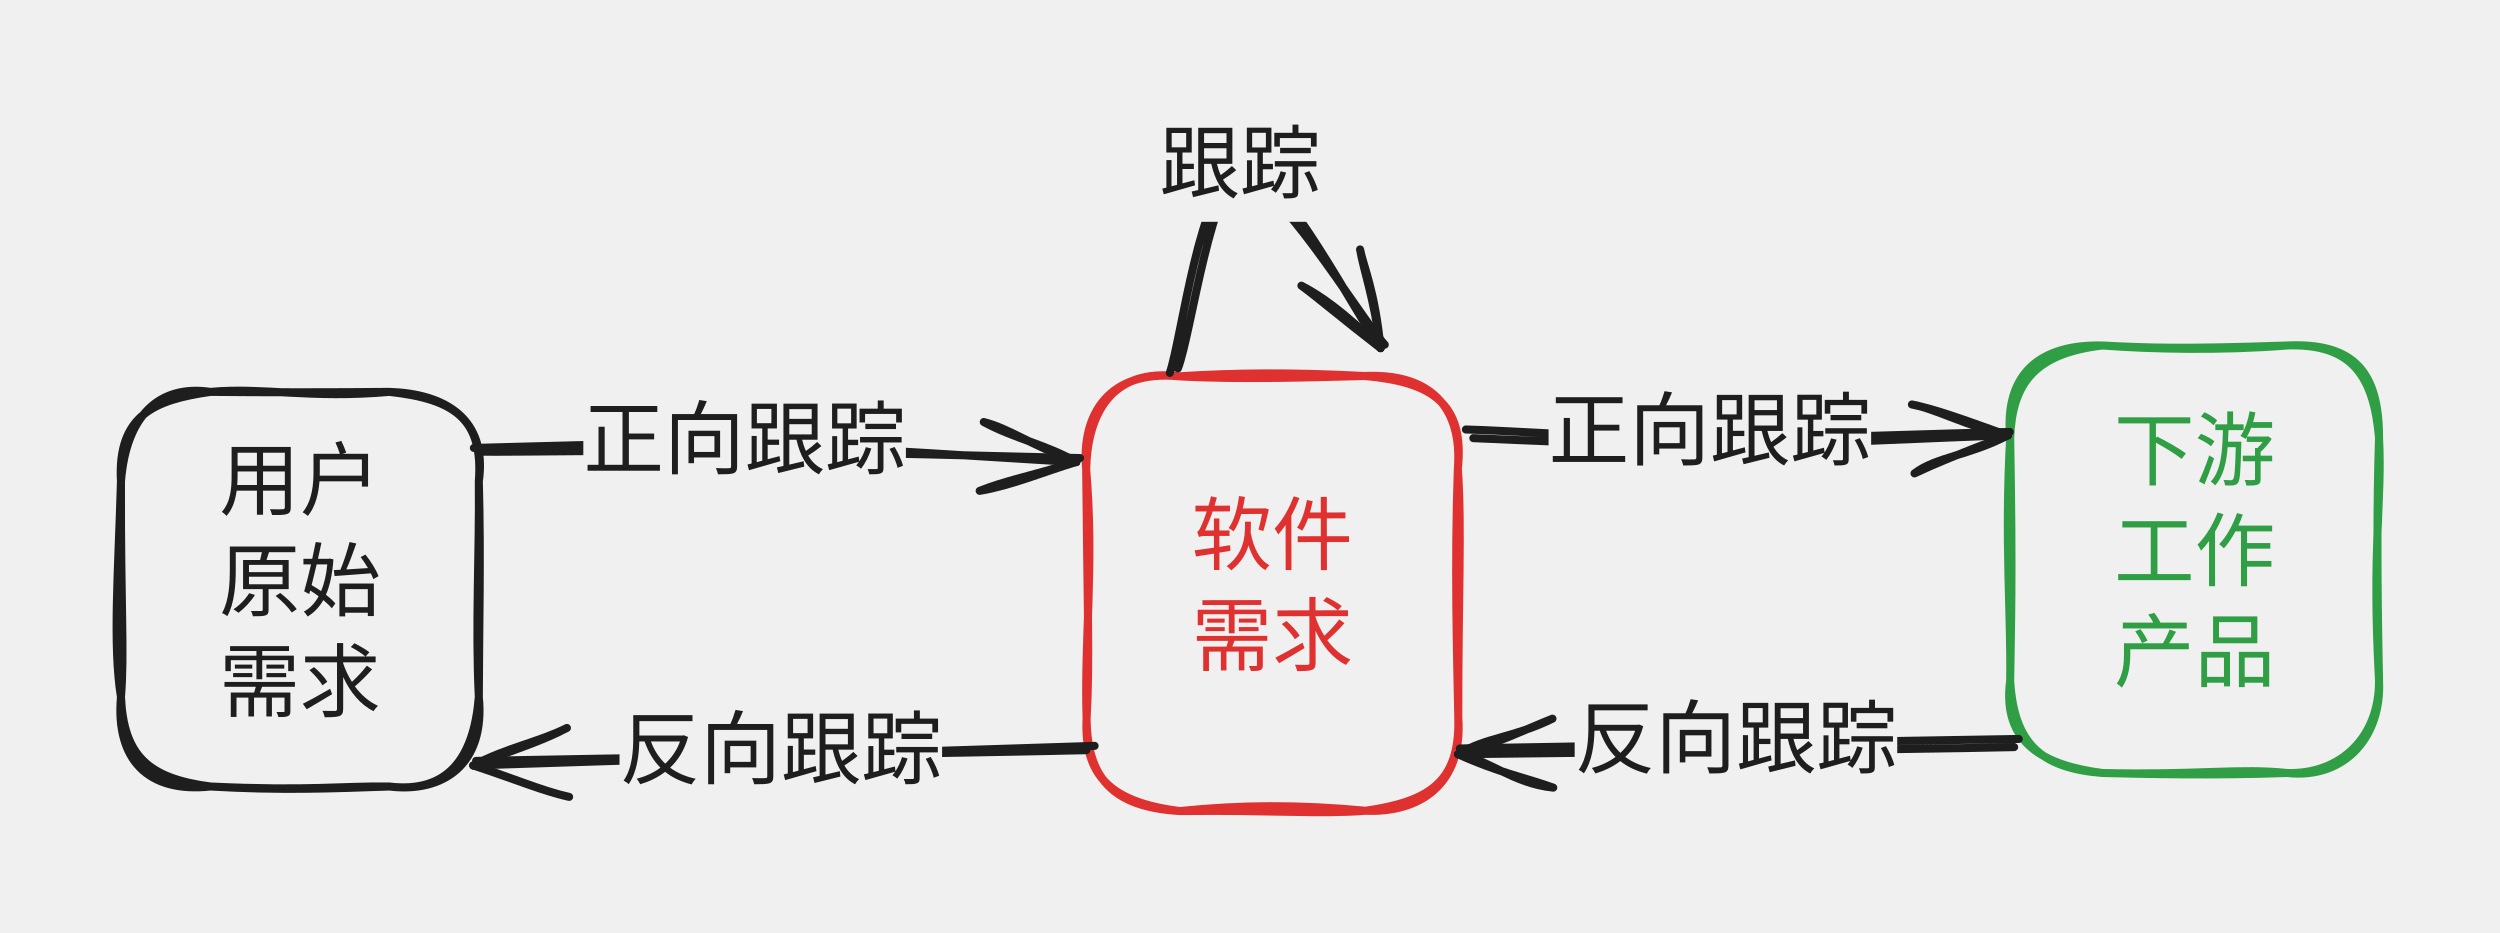
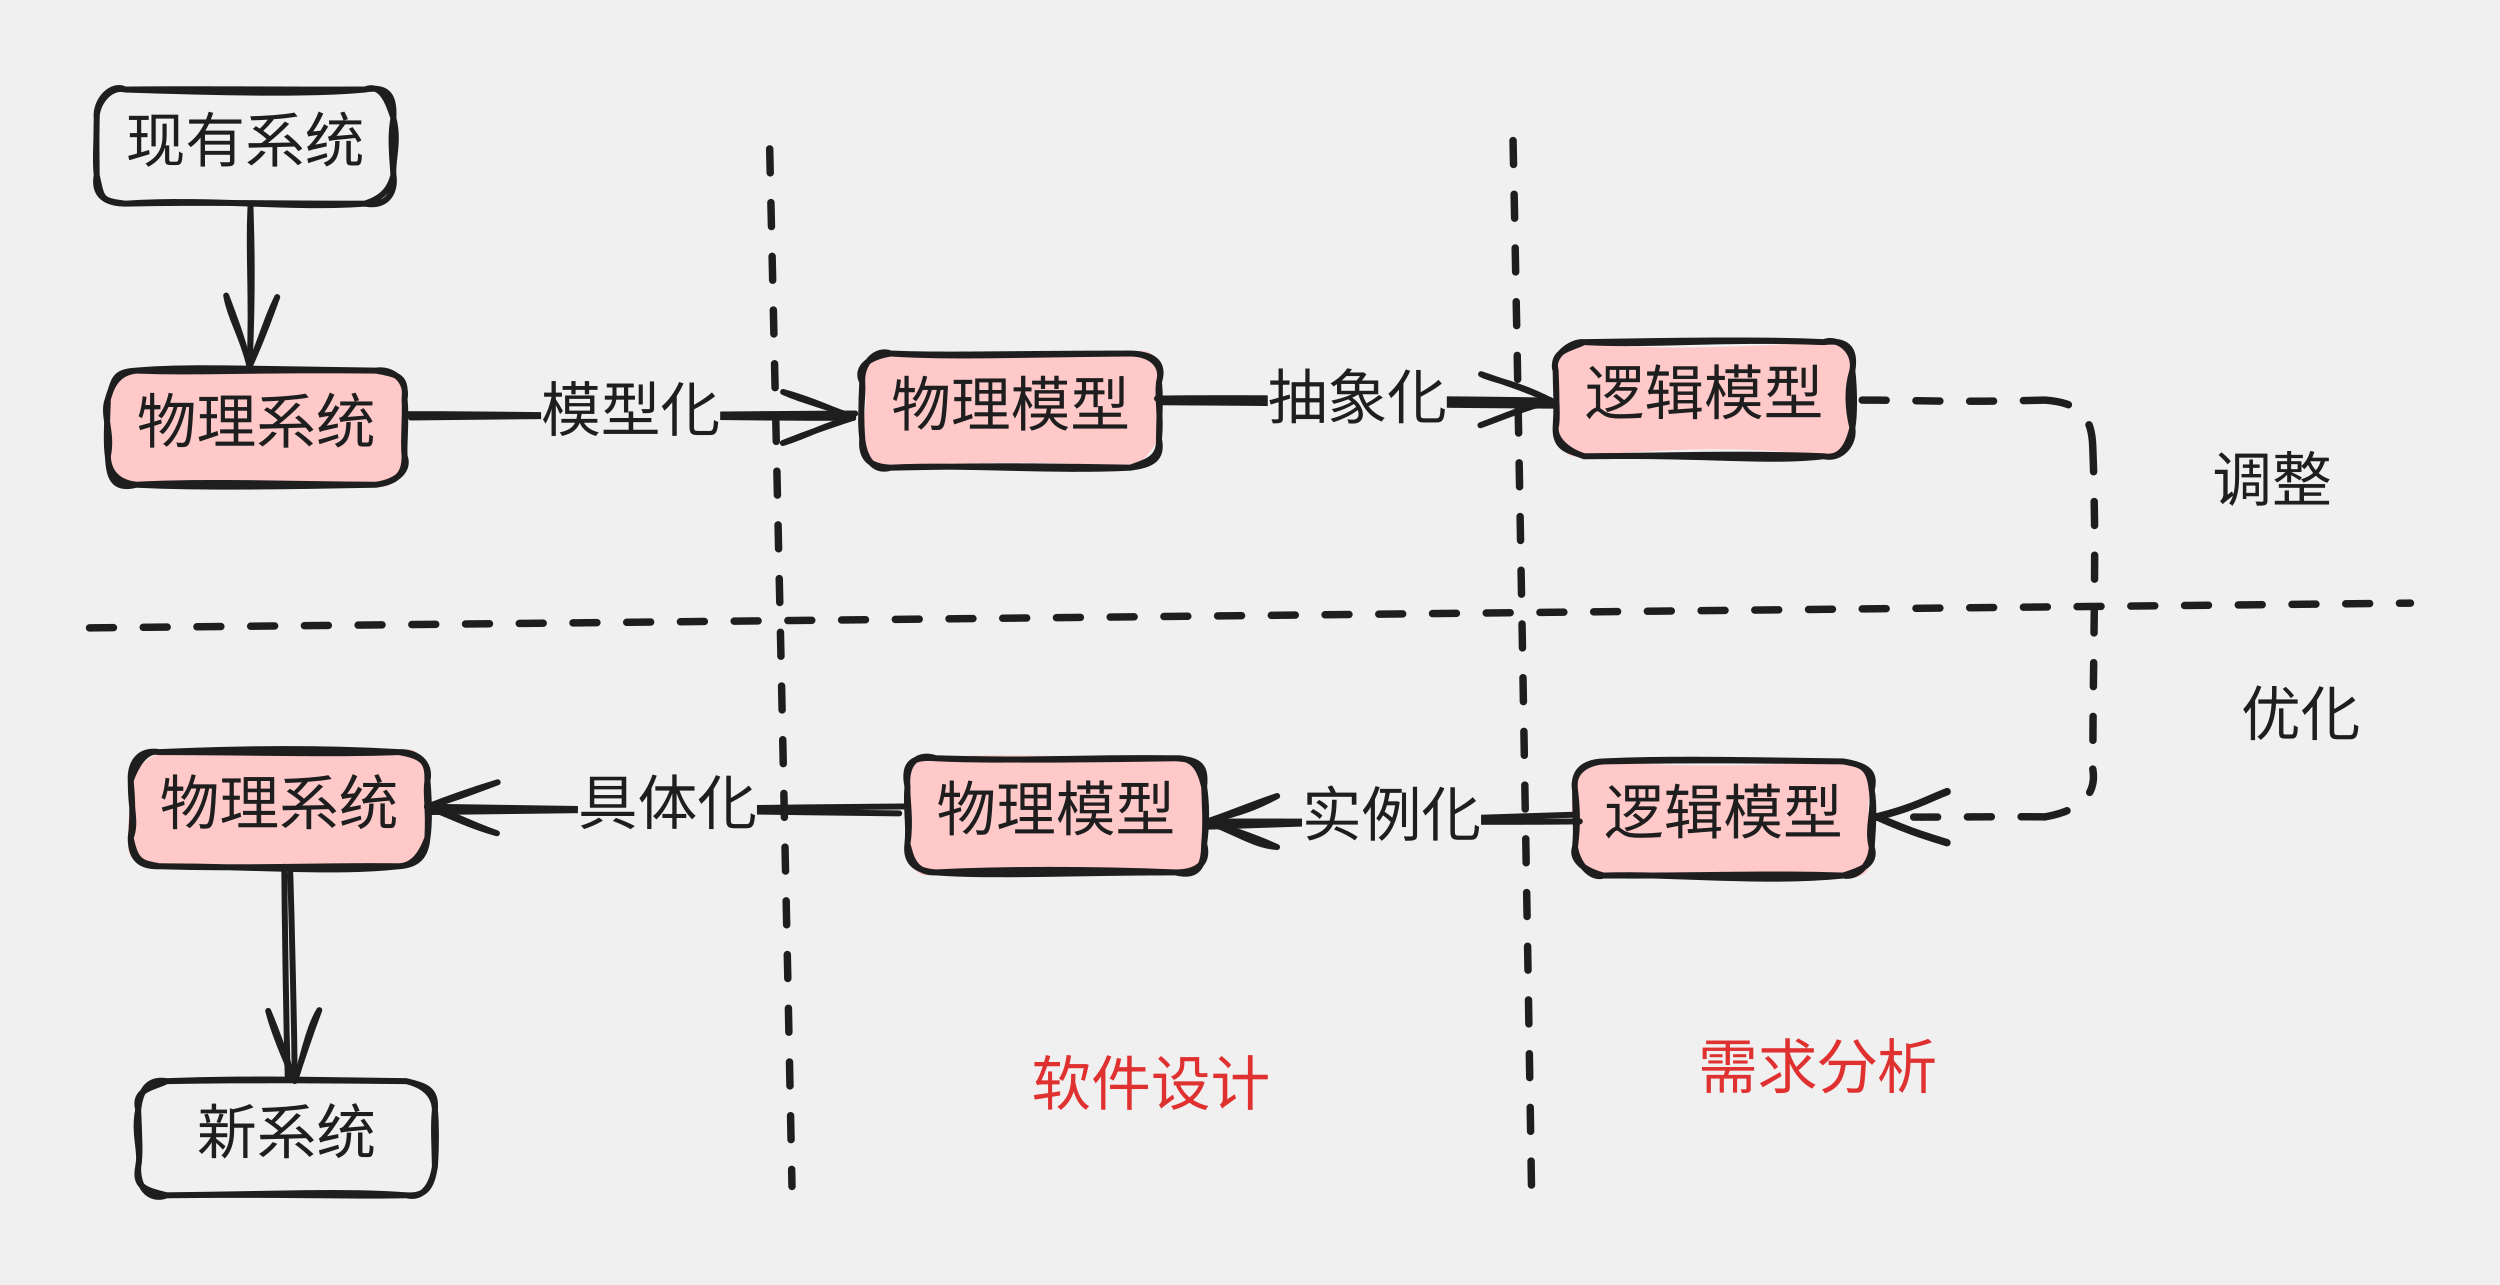
- <svg xmlns="http://www.w3.org/2000/svg" version="1.1" viewBox="0 0 620.01 231.189" width="1240.02" height="462.378">
+ <svg xmlns="http://www.w3.org/2000/svg" version="1.1" viewBox="0 0 837.645 430.49" width="1675.29" height="860.98">
  <defs>
    <style class="style-fonts">
-       @font-face { font-family: Xiaolai; src: url(https://esm.sh/@excalidraw/excalidraw@0.18.0/dist/prod/fonts/Xiaolai/Xiaolai-Regular-87599f94b6cc129d505b375798d0d751.woff2); }
+       @font-face { font-family: Xiaolai; src: url(https://esm.sh/@excalidraw/excalidraw@0.18.0/dist/prod/fonts/Xiaolai/Xiaolai-Regular-1e6fd68f1f3902ce48ce8c69df385622.woff2); }
      @font-face { font-family: Xiaolai; src: url(https://esm.sh/@excalidraw/excalidraw@0.18.0/dist/prod/fonts/Xiaolai/Xiaolai-Regular-353f33792a8f60dc69323ddf635a269e.woff2); }
+       @font-face { font-family: Xiaolai; src: url(https://esm.sh/@excalidraw/excalidraw@0.18.0/dist/prod/fonts/Xiaolai/Xiaolai-Regular-0facdf1ea213ba40261022f5d5ed4493.woff2); }
      @font-face { font-family: Xiaolai; src: url(https://esm.sh/@excalidraw/excalidraw@0.18.0/dist/prod/fonts/Xiaolai/Xiaolai-Regular-f8ee5d36068a42b51d0e4a1116cfcec1.woff2); }
      @font-face { font-family: Xiaolai; src: url(https://esm.sh/@excalidraw/excalidraw@0.18.0/dist/prod/fonts/Xiaolai/Xiaolai-Regular-74e2263a91439c25b91d5132ce9f4d62.woff2); }
      @font-face { font-family: Xiaolai; src: url(https://esm.sh/@excalidraw/excalidraw@0.18.0/dist/prod/fonts/Xiaolai/Xiaolai-Regular-145aa02cdd91946e67dc934e1acffe75.woff2); }</style>
  </defs>
-   <rect x="0" y="0" width="620.01" height="231.189" fill="transparent" />
-   <g stroke-linecap="round" transform="translate(30 97.1881) rotate(0 44.375 48.93555)">
-     <path d="M22.19 0 C35.47 -1.2, 46.75 1.74, 66.56 0 M22.19 0 C36.36 0.14, 53.06 0.13, 66.56 0 M66.56 0 C83.04 1.79, 89.89 6.93, 88.75 22.19 M66.56 0 C80.38 0.43, 90.94 6.67, 88.75 22.19 M88.75 22.19 C89.27 41.02, 88.79 58.69, 88.75 75.68 M88.75 22.19 C88.94 39.52, 87.88 57.9, 88.75 75.68 M88.75 75.68 C87.5 90.97, 80.96 99.58, 66.56 97.87 M88.75 75.68 C90.39 92.47, 79.87 99.49, 66.56 97.87 M66.56 97.87 C51.81 98.38, 39.46 98.87, 22.19 97.87 M66.56 97.87 C55.34 97.68, 46.47 99.01, 22.19 97.87 M22.19 97.87 C6.53 99.54, -1.35 91.07, 0 75.68 M22.19 97.87 C6.68 95.84, 0.68 90.19, 0 75.68 M0 75.68 C-2.07 62.78, -0.65 44.72, 0 22.19 M0 75.68 C0.89 64.5, -0.09 53.86, 0 22.19 M0 22.19 C-0.92 5.67, 8.43 1.98, 22.19 0 M0 22.19 C1.29 5.86, 9.5 -1.88, 22.19 0" stroke="#1e1e1e" stroke-width="2" fill="none" />
-   </g>
-   <g transform="translate(54.375 108.6236) rotate(0 20 37.5)">
-     <text x="20" y="17.62" font-family="Excalifont, Xiaolai, Segoe UI Emoji" font-size="20px" fill="#1e1e1e" text-anchor="middle" style="white-space: pre;" direction="ltr" dominant-baseline="alphabetic">用户</text>
-     <text x="20" y="42.62" font-family="Excalifont, Xiaolai, Segoe UI Emoji" font-size="20px" fill="#1e1e1e" text-anchor="middle" style="white-space: pre;" direction="ltr" dominant-baseline="alphabetic">原始</text>
-     <text x="20" y="67.62" font-family="Excalifont, Xiaolai, Segoe UI Emoji" font-size="20px" fill="#1e1e1e" text-anchor="middle" style="white-space: pre;" direction="ltr" dominant-baseline="alphabetic">需求</text>
-   </g>
-   <g stroke-linecap="round" transform="translate(269.4277 93.28966) rotate(359.9014 46.08789 53.91016)">
-     <path d="M23.04 0 C38.09 0.9, 57.28 0.26, 69.13 0 M23.04 0 C37.24 -0.86, 50.76 -0.98, 69.13 0 M69.13 0 C85.83 1.5, 93.92 6.82, 92.18 23.04 M69.13 0 C85.43 -0.74, 93.38 7.8, 92.18 23.04 M92.18 23.04 C93.17 37.59, 92.19 55.28, 92.18 84.78 M92.18 23.04 C91.29 46.74, 91.91 69.18, 92.18 84.78 M92.18 84.78 C93.35 101.3, 82.64 108.41, 69.13 107.82 M92.18 84.78 C92.61 100.77, 84.93 105.57, 69.13 107.82 M69.13 107.82 C52.64 106.23, 38.17 106.28, 23.04 107.82 M69.13 107.82 C57.72 108.7, 46.03 107.58, 23.04 107.82 M23.04 107.82 C8.01 106.83, 0.09 101.12, 0 84.78 M23.04 107.82 C5.52 105.54, -0.69 98.73, 0 84.78 M0 84.78 C-0.6 65.06, 2 47, 0 23.04 M0 84.78 C0.83 70.63, 0.24 56.76, 0 23.04 M0 23.04 C-1.25 9.11, 5.94 -1.7, 23.04 0 M0 23.04 C0.32 9.49, 6.19 -2.17, 23.04 0" stroke="#e03131" stroke-width="2" fill="none" />
-   </g>
-   <g transform="translate(295.5156 122.1998) rotate(359.9014 20 25)">
-     <text x="20" y="17.62" font-family="Excalifont, Xiaolai, Segoe UI Emoji" font-size="20px" fill="#e03131" text-anchor="middle" style="white-space: pre;" direction="ltr" dominant-baseline="alphabetic">软件</text>
-     <text x="20" y="42.62" font-family="Excalifont, Xiaolai, Segoe UI Emoji" font-size="20px" fill="#e03131" text-anchor="middle" style="white-space: pre;" direction="ltr" dominant-baseline="alphabetic">需求</text>
-   </g>
-   <g stroke-linecap="round" transform="translate(498.5293 85.68419) rotate(0 45.74023 53.00977)">
-     <path d="M22.87 0 C34.83 0.91, 52.42 1.3, 68.61 0 M22.87 0 C33.82 0.57, 42.69 0.9, 68.61 0 M68.61 0 C85.3 -0.79, 91.5 6.57, 91.48 22.87 M68.61 0 C84.87 -0.59, 90.13 7.66, 91.48 22.87 M91.48 22.87 C92.3 38.76, 89.65 49.49, 91.48 83.15 M91.48 22.87 C90.96 39.11, 90.95 57.13, 91.48 83.15 M91.48 83.15 C92.17 96.75, 83.28 107.64, 68.61 106.02 M91.48 83.15 C91.56 97.27, 81.78 106.47, 68.61 106.02 M68.61 106.02 C56.92 104.77, 46.42 106.58, 22.87 106.02 M68.61 106.02 C50.3 106.68, 33.5 106.27, 22.87 106.02 M22.87 106.02 C7.46 104.78, 0.94 98.6, 0 83.15 M22.87 106.02 C8.52 104.17, -2.06 98.69, 0 83.15 M0 83.15 C0.27 66.8, -1.43 48.75, 0 22.87 M0 83.15 C0.17 70.07, 0.64 58.35, 0 22.87 M0 22.87 C-1.48 6.68, 7.66 -0.34, 22.87 0 M0 22.87 C0.5 9.61, 5.89 1.99, 22.87 0" stroke="#2f9e44" stroke-width="2" fill="none" />
-   </g>
-   <g transform="translate(524.2695 101.194) rotate(0 20 37.5)">
-     <text x="20" y="17.62" font-family="Excalifont, Xiaolai, Segoe UI Emoji" font-size="20px" fill="#2f9e44" text-anchor="middle" style="white-space: pre;" direction="ltr" dominant-baseline="alphabetic">下游</text>
-     <text x="20" y="42.62" font-family="Excalifont, Xiaolai, Segoe UI Emoji" font-size="20px" fill="#2f9e44" text-anchor="middle" style="white-space: pre;" direction="ltr" dominant-baseline="alphabetic">工作</text>
-     <text x="20" y="67.62" font-family="Excalifont, Xiaolai, Segoe UI Emoji" font-size="20px" fill="#2f9e44" text-anchor="middle" style="white-space: pre;" direction="ltr" dominant-baseline="alphabetic">产品</text>
-   </g>
-   <g mask="url(#mask-UqiOanEDKL4ymzCvjmnei)" stroke-linecap="round">
-     <g transform="translate(118.8031 111.8408) rotate(0 74.66895 0.7349729)">
-       <path d="M0.12 0.19 C11.16 0.27, 41.64 -0.27, 66.47 -0.01 C91.29 0.25, 135.05 1.48, 149.04 1.76 M-1.28 -0.75 C9.65 -0.95, 40.93 -2.24, 65.83 -1.65 C90.73 -1.07, 134.49 2.08, 148.12 2.75" stroke="#1e1e1e" stroke-width="2" fill="none" />
-     </g>
-     <g transform="translate(118.8031 111.8408) rotate(0 74.66895 0.7349729)">
-       <path d="M124.16 9.89 C132.04 8.62, 140.77 4.88, 148.12 2.75 M124.16 9.89 C130.65 7.33, 135.16 6.64, 148.12 2.75" stroke="#1e1e1e" stroke-width="2" fill="none" />
-     </g>
-     <g transform="translate(118.8031 111.8408) rotate(0 74.66895 0.7349729)">
-       <path d="M125.17 -7.18 C132.67 -3.08, 141.08 -1.46, 148.12 2.75 M125.17 -7.18 C131.57 -5.52, 135.83 -1.99, 148.12 2.75" stroke="#1e1e1e" stroke-width="2" fill="none" />
-     </g>
-   </g>
-   <mask id="mask-UqiOanEDKL4ymzCvjmnei">
-     <rect x="0" y="0" fill="#fff" width="368.141" height="215.147" />
-     <rect x="144.668" y="98.422" fill="#000" width="80" height="25" opacity="1" />
-   </mask>
-   <g transform="translate(144.668 98.42248) rotate(0 48.01343 13.88964)">
-     <text x="40" y="17.62" font-family="Excalifont, Xiaolai, Segoe UI Emoji" font-size="20px" fill="#1e1e1e" text-anchor="middle" style="white-space: pre;" direction="ltr" dominant-baseline="alphabetic">正向跟踪</text>
-   </g>
-   <g mask="url(#mask-orivWwCzbYTWPKCdP49qq)" stroke-linecap="round">
-     <g transform="translate(290.4618 92.59142) rotate(0 26.74745 -25.04571)">
-       <path d="M-0.35 -0.11 C2.5 -8.17, 7.32 -47.99, 16.21 -49.16 C25.1 -50.33, 46.57 -14.18, 52.96 -7.11 M1.66 -1.22 C4.97 -9.53, 10.09 -49.95, 18.47 -50.79 C26.84 -51.63, 46.38 -13.74, 51.92 -6.25" stroke="#1e1e1e" stroke-width="2" fill="none" />
-     </g>
-     <g transform="translate(290.4618 92.59142) rotate(0 26.74745 -25.04571)">
-       <path d="M32.29 -21.74 C36.43 -19.62, 42.6 -15.57, 51.92 -6.25 M32.29 -21.74 C36.32 -18.81, 42.31 -13.65, 51.92 -6.25" stroke="#1e1e1e" stroke-width="2" fill="none" />
-     </g>
-     <g transform="translate(290.4618 92.59142) rotate(0 26.74745 -25.04571)">
-       <path d="M46.84 -30.73 C47.63 -26.63, 50.52 -20.55, 51.92 -6.25 M46.84 -30.73 C47.64 -25.82, 50.32 -18.61, 51.92 -6.25" stroke="#1e1e1e" stroke-width="2" fill="none" />
-     </g>
-   </g>
-   <mask id="mask-orivWwCzbYTWPKCdP49qq">
-     <rect x="0" y="0" fill="#fff" width="443.957" height="242.683" />
-     <rect x="287.537" y="30" fill="#000" width="40" height="25" opacity="1" />
-   </mask>
-   <g transform="translate(287.5369 30) rotate(0 29.23001 37.13144)">
-     <text x="20" y="17.62" font-family="Excalifont, Xiaolai, Segoe UI Emoji" font-size="20px" fill="#1e1e1e" text-anchor="middle" style="white-space: pre;" direction="ltr" dominant-baseline="alphabetic">跟踪</text>
-   </g>
-   <g mask="url(#mask-wfYemS9Tpalj0JjcIwhua)" stroke-linecap="round">
-     <g transform="translate(364.2245 107.3953) rotate(0 66.82519 0.6698286)">
-       <path d="M-0.68 -0.88 C9.17 -0.67, 36.47 1.32, 58.95 1.42 C81.44 1.52, 121.76 -0.08, 134.21 -0.27 M1.17 1.27 C11.4 1.68, 39.11 3.12, 61.21 3 C83.3 2.88, 121.62 0.88, 133.73 0.58" stroke="#1e1e1e" stroke-width="2" fill="none" />
-     </g>
-     <g transform="translate(364.2245 107.3953) rotate(0 66.82519 0.6698286)">
-       <path d="M110.58 10.01 C115.8 5.96, 124.1 5.61, 133.73 0.58 M110.58 10.01 C116.2 7.37, 121.17 5.34, 133.73 0.58" stroke="#1e1e1e" stroke-width="2" fill="none" />
-     </g>
-     <g transform="translate(364.2245 107.3953) rotate(0 66.82519 0.6698286)">
-       <path d="M109.94 -7.08 C115.36 -6.19, 123.85 -1.59, 133.73 0.58 M109.94 -7.08 C115.71 -5.87, 120.81 -4.05, 133.73 0.58" stroke="#1e1e1e" stroke-width="2" fill="none" />
-     </g>
-   </g>
-   <mask id="mask-wfYemS9Tpalj0JjcIwhua">
-     <rect x="0" y="0" fill="#fff" width="597.875" height="208.735" />
-     <rect x="384.051" y="96.235" fill="#000" width="80" height="25" opacity="1" />
-   </mask>
-   <g transform="translate(384.0508 96.23498) rotate(0 46.93807 12.22465)">
-     <text x="40" y="17.62" font-family="Excalifont, Xiaolai, Segoe UI Emoji" font-size="20px" fill="#1e1e1e" text-anchor="middle" style="white-space: pre;" direction="ltr" dominant-baseline="alphabetic">正向跟踪</text>
-   </g>
-   <g mask="url(#mask-zLb7WjAEg5C8ekZWreqmH)" stroke-linecap="round">
-     <g transform="translate(500.0547 184.3951) rotate(0 -69.53125 0.7226562)">
-       <path d="M0.6 -1.13 C-22.48 -0.79, -114.59 0.81, -138.03 1.23 M-0.54 0.89 C-23.73 1.48, -115.58 2.35, -138.43 2.66" stroke="#1e1e1e" stroke-width="2" fill="none" />
-     </g>
-     <g transform="translate(500.0547 184.3951) rotate(0 -69.53125 0.7226562)">
-       <path d="M-115.04 -6.16 C-124.95 -1.31, -131.38 -1.64, -138.43 2.66 M-115.04 -6.16 C-121.75 -3.51, -129 0.13, -138.43 2.66" stroke="#1e1e1e" stroke-width="2" fill="none" />
-     </g>
-     <g transform="translate(500.0547 184.3951) rotate(0 -69.53125 0.7226562)">
-       <path d="M-114.84 10.94 C-124.71 9.97, -131.21 3.81, -138.43 2.66 M-114.84 10.94 C-121.57 8.51, -128.88 7.07, -138.43 2.66" stroke="#1e1e1e" stroke-width="2" fill="none" />
-     </g>
-   </g>
-   <mask id="mask-zLb7WjAEg5C8ekZWreqmH">
-     <rect x="0" y="0" fill="#fff" width="739.117" height="285.84" />
-     <rect x="390.523" y="172.618" fill="#000" width="80" height="25" opacity="1" />
-   </mask>
-   <g transform="translate(390.5234 172.6178) rotate(0 40.61848 12.54045)">
-     <text x="40" y="17.62" font-family="Excalifont, Xiaolai, Segoe UI Emoji" font-size="20px" fill="#1e1e1e" text-anchor="middle" style="white-space: pre;" direction="ltr" dominant-baseline="alphabetic">反向跟踪</text>
-   </g>
-   <g mask="url(#mask-WbW4YsyT3sMx06Umqw22A)" stroke-linecap="round">
-     <g transform="translate(269.7031 186.0983) rotate(0 -76.06055 1.689453)">
-       <path d="M-0.29 -0.05 C-25.55 0.58, -126.27 2.08, -151.63 2.61 M1.76 -1.12 C-23.61 -0.26, -126.46 2.84, -152.32 3.74" stroke="#1e1e1e" stroke-width="2" fill="none" />
-     </g>
-     <g transform="translate(269.7031 186.0983) rotate(0 -76.06055 1.689453)">
-       <path d="M-129.11 -5.56 C-136.14 -2.04, -144.21 -0.65, -152.32 3.74 M-129.11 -5.56 C-135.41 -2.23, -141.88 -0.33, -152.32 3.74" stroke="#1e1e1e" stroke-width="2" fill="none" />
-     </g>
-     <g transform="translate(269.7031 186.0983) rotate(0 -76.06055 1.689453)">
-       <path d="M-128.56 11.53 C-135.59 9.99, -143.83 6.32, -152.32 3.74 M-128.56 11.53 C-134.86 10.14, -141.48 7.33, -152.32 3.74" stroke="#1e1e1e" stroke-width="2" fill="none" />
-     </g>
-   </g>
-   <mask id="mask-WbW4YsyT3sMx06Umqw22A">
-     <rect x="0" y="0" fill="#fff" width="521.824" height="289.477" />
-     <rect x="153.643" y="175.288" fill="#000" width="80" height="25" opacity="1" />
-   </mask>
-   <g transform="translate(153.6426 175.2877) rotate(0 40.78422 12.12201)">
-     <text x="40" y="17.62" font-family="Excalifont, Xiaolai, Segoe UI Emoji" font-size="20px" fill="#1e1e1e" text-anchor="middle" style="white-space: pre;" direction="ltr" dominant-baseline="alphabetic">反向跟踪</text>
+   <rect x="0" y="0" width="837.645" height="430.49" fill="transparent" />
+   <g stroke-linecap="round" transform="translate(32.39589 30) rotate(0 49.70898 19.11914)">
+     <path d="M9.56 0 C41.26 1.06, 72.06 1.74, 89.86 0 M9.56 0 C38.14 -0.28, 65.95 0.13, 89.86 0 M89.86 0 C97.97 -1.37, 99.73 2.44, 99.42 9.56 M89.86 0 C95 -2.09, 97.38 3.22, 99.42 9.56 M99.42 9.56 C101.4 17.59, 99.05 23.37, 99.42 28.68 M99.42 9.56 C98.48 15.04, 98.73 19.42, 99.42 28.68 M99.42 28.68 C100.22 33.3, 98.16 39.71, 89.86 38.24 M99.42 28.68 C98.15 33.49, 95.67 36.34, 89.86 38.24 M89.86 38.24 C64.54 40.04, 38.95 36.34, 9.56 38.24 M89.86 38.24 C61.75 38.32, 34.59 37.61, 9.56 38.24 M9.56 38.24 C4.65 38.19, -1.4 36.63, 0 28.68 M9.56 38.24 C1.1 37.15, 1.85 36.74, 0 28.68 M0 28.68 C-0.57 23.4, 0.05 17.08, 0 9.56 M0 28.68 C0.01 22.57, -0.2 17.76, 0 9.56 M0 9.56 C-0.07 4.5, 4.58 -1.34, 9.56 0 M0 9.56 C-0.55 3.38, 5.17 -2.29, 9.56 0" stroke="#1e1e1e" stroke-width="2" fill="none" />
+   </g>
+   <g transform="translate(42.10487 36.61914) rotate(0 40 12.5)">
+     <text x="40" y="17.62" font-family="Excalifont, Xiaolai, Segoe UI Emoji" font-size="20px" fill="#1e1e1e" text-anchor="middle" style="white-space: pre;" direction="ltr" dominant-baseline="alphabetic">现有系统</text>
+   </g>
+   <g stroke-linecap="round" transform="translate(36.13612 124.1738) rotate(0 49.70898 19.11914)">
+     <path d="M9.56 0 C33.62 -2.38, 64.93 1.97, 89.86 0 C95.72 -2.26, 100.39 2.53, 99.42 9.56 C97.29 16.98, 100.78 24.69, 99.42 28.68 C97.39 34.87, 95.39 41.05, 89.86 38.24 C65.93 37.27, 37.86 36.79, 9.56 38.24 C6.6 41.82, -0.64 38.13, 0 28.68 C0.89 20.49, -2.83 17.6, 0 9.56 C0.67 5.22, 4.3 2.5, 9.56 0" stroke="none" stroke-width="0" fill="#ffc9c9" />
+     <path d="M9.56 0 C25.99 -1.43, 43.53 -0.6, 89.86 0 M9.56 0 C29 0.81, 48.93 -0.45, 89.86 0 M89.86 0 C97.84 1.47, 99.97 2.05, 99.42 9.56 M89.86 0 C95.06 -0.81, 100.61 3.12, 99.42 9.56 M99.42 9.56 C99.76 16.09, 98.9 22.33, 99.42 28.68 M99.42 9.56 C100.08 16.17, 99.18 24.15, 99.42 28.68 M99.42 28.68 C101.14 33.06, 97.25 37.2, 89.86 38.24 M99.42 28.68 C99.43 34.54, 97.15 37.19, 89.86 38.24 M89.86 38.24 C60.47 38.13, 34.52 36.95, 9.56 38.24 M89.86 38.24 C59.61 38.81, 30.79 39.32, 9.56 38.24 M9.56 38.24 C5.09 37.76, 0.23 35.47, 0 28.68 M9.56 38.24 C1.13 40.36, 0.39 34.82, 0 28.68 M0 28.68 C1.7 20.64, -2.03 14.83, 0 9.56 M0 28.68 C-0.54 24.68, -0.39 20.22, 0 9.56 M0 9.56 C1.37 4.39, 3.76 0.6, 9.56 0 M0 9.56 C2.22 3.08, 1.78 0.41, 9.56 0" stroke="#1e1e1e" stroke-width="2" fill="none" />
+   </g>
+   <g transform="translate(45.8451 130.793) rotate(0 40 12.5)">
+     <text x="40" y="17.62" font-family="Excalifont, Xiaolai, Segoe UI Emoji" font-size="20px" fill="#1e1e1e" text-anchor="middle" style="white-space: pre;" direction="ltr" dominant-baseline="alphabetic">物理系统</text>
+   </g>
+   <g stroke-linecap="round" transform="translate(288.9017 118.4551) rotate(0 49.70898 19.11914)">
+     <path d="M9.56 0 C24.82 0.03, 44.78 2.16, 89.86 0 C97.86 -3.41, 99.8 3.02, 99.42 9.56 C101.13 11.27, 100.76 19.98, 99.42 28.68 C96.39 33.18, 94.12 36.59, 89.86 38.24 C67.56 36.13, 44.5 35.95, 9.56 38.24 C0.39 35.96, -0.68 31.96, 0 28.68 C-1.01 21.62, 3.36 16.85, 0 9.56 C-2.69 6.48, 0.39 3.32, 9.56 0" stroke="none" stroke-width="0" fill="#ffc9c9" />
+     <path d="M9.56 0 C30.2 1.3, 50.42 0.32, 89.86 0 M9.56 0 C26.92 0.75, 42.91 0.08, 89.86 0 M89.86 0 C97.26 0.08, 101.07 4.43, 99.42 9.56 M89.86 0 C96.61 0.16, 101.69 2.38, 99.42 9.56 M99.42 9.56 C100.03 15.47, 99.42 22.47, 99.42 28.68 M99.42 9.56 C98.84 15.49, 100.19 21.48, 99.42 28.68 M99.42 28.68 C100.74 35.33, 97.08 37.28, 89.86 38.24 M99.42 28.68 C99.73 35.59, 94.66 36.34, 89.86 38.24 M89.86 38.24 C63.84 39.6, 33.81 37, 9.56 38.24 M89.86 38.24 C69.19 37.93, 49.32 37.4, 9.56 38.24 M9.56 38.24 C3.22 40.15, 0.59 34, 0 28.68 M9.56 38.24 C2.25 37.94, -0.51 34.83, 0 28.68 M0 28.68 C-1 20.21, 0.35 14.94, 0 9.56 M0 28.68 C-0.41 23.26, -0.4 17.52, 0 9.56 M0 9.56 C-0.39 3.28, 4.69 -1.95, 9.56 0 M0 9.56 C-2.23 5.32, 1.2 1.32, 9.56 0" stroke="#1e1e1e" stroke-width="2" fill="none" />
+   </g>
+   <g transform="translate(298.6107 125.0742) rotate(0 40 12.5)">
+     <text x="40" y="17.62" font-family="Excalifont, Xiaolai, Segoe UI Emoji" font-size="20px" fill="#1e1e1e" text-anchor="middle" style="white-space: pre;" direction="ltr" dominant-baseline="alphabetic">物理模型</text>
+   </g>
+   <g stroke-linecap="round">
+     <g transform="translate(83.92818 69.06753) rotate(0 -0.1427897 26.85165)">
+       <path d="M0 0 C-0.76 16.34, 0.65 30.38, -0.29 53.7 M0 0 C0.39 13.59, 0.79 27.03, -0.29 53.7" stroke="#1e1e1e" stroke-width="2" fill="none" />
+     </g>
+     <g transform="translate(83.92818 69.06753) rotate(0 -0.1427897 26.85165)">
+       <path d="M-8.14 29.97 C-6.79 37.57, -3 42.88, -0.29 53.7 M-8.14 29.97 C-5.97 35.88, -3.49 41.69, -0.29 53.7" stroke="#1e1e1e" stroke-width="2" fill="none" />
+     </g>
+     <g transform="translate(83.92818 69.06753) rotate(0 -0.1427897 26.85165)">
+       <path d="M8.95 30.47 C5.32 37.94, 4.13 43.1, -0.29 53.7 M8.95 30.47 C6.77 36.35, 4.89 42.03, -0.29 53.7" stroke="#1e1e1e" stroke-width="2" fill="none" />
+     </g>
+   </g>
+   <mask />
+   <g mask="url(#mask-wvgxWc5t3_m8_8XuWj3Um)" stroke-linecap="round">
+     <g transform="translate(136.4836 140.0031) rotate(0 74.81436 -0.641406)">
+       <path d="M1.18 -0.12 C26.15 -0.44, 125.4 -1.35, 150.07 -1.46 M0.34 -1.23 C25.17 -1.4, 124.7 0.26, 149.36 -0.02" stroke="#1e1e1e" stroke-width="2" fill="none" />
+     </g>
+     <g transform="translate(136.4836 140.0031) rotate(0 74.81436 -0.641406)">
+       <path d="M125.82 8.43 C133.1 6.24, 140.52 2.13, 149.36 -0.02 M125.82 8.43 C134.49 4.97, 141.81 2.46, 149.36 -0.02" stroke="#1e1e1e" stroke-width="2" fill="none" />
+     </g>
+     <g transform="translate(136.4836 140.0031) rotate(0 74.81436 -0.641406)">
+       <path d="M125.9 -8.67 C133.22 -5.4, 140.62 -4.05, 149.36 -0.02 M125.9 -8.67 C134.5 -6.33, 141.79 -3.04, 149.36 -0.02" stroke="#1e1e1e" stroke-width="2" fill="none" />
+     </g>
+   </g>
+   <mask id="mask-wvgxWc5t3_m8_8XuWj3Um">
+     <rect x="0" y="0" fill="#fff" width="386.112" height="241.286" />
+     <rect x="181.298" y="126.862" fill="#000" width="60" height="25" opacity="1" />
+   </mask>
+   <g transform="translate(181.298 126.8617) rotate(0 30.39177 12.41845)">
+     <text x="30" y="17.62" font-family="Excalifont, Xiaolai, Segoe UI Emoji" font-size="20px" fill="#1e1e1e" text-anchor="middle" style="white-space: pre;" direction="ltr" dominant-baseline="alphabetic">模型化</text>
+   </g>
+   <g stroke-linecap="round" transform="translate(521.2221 114.6348) rotate(0 49.70898 19.11914)">
+     <path d="M9.56 0 C25.72 2.01, 44.14 2.7, 89.86 0 C96.54 -1.91, 100.24 5.59, 99.42 9.56 C100.1 19.84, 98.27 25.79, 99.42 28.68 C98.85 33.63, 97.42 37.05, 89.86 38.24 C68.33 35.27, 46.54 34.86, 9.56 38.24 C2.28 39.42, 2.31 35.33, 0 28.68 C-0.25 24.78, 0.88 20.45, 0 9.56 C-1.59 3.83, 6.68 1.01, 9.56 0" stroke="none" stroke-width="0" fill="#ffc9c9" />
+     <path d="M9.56 0 C33.15 1.22, 54.86 -1.36, 89.86 0 M9.56 0 C40.02 -0.51, 70.75 -0.94, 89.86 0 M89.86 0 C94.57 -1.86, 100.78 3.08, 99.42 9.56 M89.86 0 C97.41 -0.93, 100.69 1.91, 99.42 9.56 M99.42 9.56 C97.65 15.02, 97.73 21.79, 99.42 28.68 M99.42 9.56 C100.22 16.27, 100.14 25.25, 99.42 28.68 M99.42 28.68 C100.3 33.99, 95.71 39.58, 89.86 38.24 M99.42 28.68 C97.51 36.78, 94.23 38.99, 89.86 38.24 M89.86 38.24 C70.52 40.43, 53.37 37.61, 9.56 38.24 M89.86 38.24 C61.18 37.06, 31.51 38.22, 9.56 38.24 M9.56 38.24 C4.97 36.81, -0.16 33.27, 0 28.68 M9.56 38.24 C5.17 36.36, -0.26 36.32, 0 28.68 M0 28.68 C0.8 25.48, 0.13 20.48, 0 9.56 M0 28.68 C0.39 22.78, 0.34 16.94, 0 9.56 M0 9.56 C-1.75 5.13, 4.9 -0.47, 9.56 0 M0 9.56 C-1.55 2.88, 4.98 2.2, 9.56 0" stroke="#1e1e1e" stroke-width="2" fill="none" />
+   </g>
+   <g transform="translate(530.931 121.2539) rotate(0 40 12.5)">
+     <text x="40" y="17.62" font-family="Excalifont, Xiaolai, Segoe UI Emoji" font-size="20px" fill="#1e1e1e" text-anchor="middle" style="white-space: pre;" direction="ltr" dominant-baseline="alphabetic">逻辑模型</text>
+   </g>
+   <g mask="url(#mask-RRqAzHVMStsc7cmFvMFY7)" stroke-linecap="round">
+     <g transform="translate(389.2492 135.1839) rotate(0 65.52166 -0.03987348)">
+       <path d="M-0.08 -0.4 C21.99 -0.38, 109.49 0.68, 131.24 0.74 M-1.59 -1.65 C20.45 -2.03, 108.58 -1.44, 130.39 -0.96" stroke="#1e1e1e" stroke-width="2" fill="none" />
+     </g>
+     <g transform="translate(389.2492 135.1839) rotate(0 65.52166 -0.03987348)">
+       <path d="M106.79 7.29 C110.82 5.97, 117.59 2.9, 130.39 -0.96 M106.79 7.29 C113.92 4.58, 121.06 1.51, 130.39 -0.96" stroke="#1e1e1e" stroke-width="2" fill="none" />
+     </g>
+     <g transform="translate(389.2492 135.1839) rotate(0 65.52166 -0.03987348)">
+       <path d="M107.01 -9.81 C111.09 -7.69, 117.82 -7.33, 130.39 -0.96 M107.01 -9.81 C113.93 -7.38, 121.01 -5.3, 130.39 -0.96" stroke="#1e1e1e" stroke-width="2" fill="none" />
+     </g>
+   </g>
+   <mask id="mask-RRqAzHVMStsc7cmFvMFY7">
+     <rect x="0" y="0" fill="#fff" width="620.293" height="235.264" />
+     <rect x="424.771" y="122.644" fill="#000" width="60" height="25" opacity="1" />
+   </mask>
+   <g transform="translate(424.7709 122.6441) rotate(0 29.30266 12.02127)">
+     <text x="30" y="17.62" font-family="Excalifont, Xiaolai, Segoe UI Emoji" font-size="20px" fill="#1e1e1e" text-anchor="middle" style="white-space: pre;" direction="ltr" dominant-baseline="alphabetic">抽象化</text>
+   </g>
+   <g stroke-linecap="round" transform="translate(527.7182 255.1191) rotate(0 49.70898 19.11914)">
+     <path d="M9.56 0 C38.66 2.32, 68.03 1.18, 89.86 0 C99.81 0.46, 100.64 4.9, 99.42 9.56 C96.24 17.43, 100.46 20.65, 99.42 28.68 C99.13 34.31, 99.23 40.46, 89.86 38.24 C58.95 37.83, 27.51 37.19, 9.56 38.24 C1.19 35.57, 0.39 37.89, 0 28.68 C2.04 27.03, -3.26 18.45, 0 9.56 C-1.64 3.99, 5.21 -2.57, 9.56 0" stroke="none" stroke-width="0" fill="#ffc9c9" />
+     <path d="M9.56 0 C40.09 -0.63, 69.29 -0.24, 89.86 0 M9.56 0 C28.87 -0.89, 47.08 -0.61, 89.86 0 M89.86 0 C97.83 1.42, 100.87 3.29, 99.42 9.56 M89.86 0 C96.24 1.08, 98.6 1.89, 99.42 9.56 M99.42 9.56 C100.5 16.82, 97.69 22.24, 99.42 28.68 M99.42 9.56 C100.29 14.82, 99.96 20.88, 99.42 28.68 M99.42 28.68 C99.25 33.74, 95.16 39.23, 89.86 38.24 M99.42 28.68 C101.27 34.87, 95.1 36.45, 89.86 38.24 M89.86 38.24 C62.75 40.97, 32.61 37.46, 9.56 38.24 M89.86 38.24 C65.27 37.36, 40.94 38.43, 9.56 38.24 M9.56 38.24 C5.17 39.59, 0.8 34.15, 0 28.68 M9.56 38.24 C4.76 37.05, -1.69 33.74, 0 28.68 M0 28.68 C0.87 21.61, 0.86 16.63, 0 9.56 M0 28.68 C0.58 23.52, 0.16 20.72, 0 9.56 M0 9.56 C-0.73 3.45, 2.64 0.25, 9.56 0 M0 9.56 C-1.1 3.09, 4.49 0.37, 9.56 0" stroke="#1e1e1e" stroke-width="2" fill="none" />
+   </g>
+   <g transform="translate(537.4271 261.7383) rotate(0 40 12.5)">
+     <text x="40" y="17.62" font-family="Excalifont, Xiaolai, Segoe UI Emoji" font-size="20px" fill="#1e1e1e" text-anchor="middle" style="white-space: pre;" direction="ltr" dominant-baseline="alphabetic">逻辑模型</text>
+   </g>
+   <g stroke-linecap="round" transform="translate(304.0463 254.0684) rotate(0 49.70898 19.11914)">
+     <path d="M9.56 0 C27.44 -2.06, 46.13 -0.48, 89.86 0 C98.06 -1.78, 96.74 1.85, 99.42 9.56 C99.84 14.41, 98.62 20.52, 99.42 28.68 C100.98 35.38, 97.42 38.23, 89.86 38.24 C60.22 36.58, 26.61 39.87, 9.56 38.24 C3.97 41.8, -0.21 35.59, 0 28.68 C-1.28 20.6, -0.69 14.22, 0 9.56 C1.68 -0.33, 3.74 1.18, 9.56 0" stroke="none" stroke-width="0" fill="#ffc9c9" />
+     <path d="M9.56 0 C36.64 0.83, 66.84 0.33, 89.86 0 M9.56 0 C33.38 1.2, 58.84 -0.4, 89.86 0 M89.86 0 C95.82 -0.31, 97.91 3.39, 99.42 9.56 M89.86 0 C98.27 0.48, 100.07 2.68, 99.42 9.56 M99.42 9.56 C99.64 15.44, 100.08 22.07, 99.42 28.68 M99.42 9.56 C100.21 15.13, 100.36 21.41, 99.42 28.68 M99.42 28.68 C101.16 35.33, 96.84 38.25, 89.86 38.24 M99.42 28.68 C99.35 35.56, 97.81 40.19, 89.86 38.24 M89.86 38.24 C58.12 38.19, 28.71 39.69, 9.56 38.24 M89.86 38.24 C61.5 37.06, 30.92 37.15, 9.56 38.24 M9.56 38.24 C2.18 38.51, 1.2 33.13, 0 28.68 M9.56 38.24 C3.62 37.82, -0.89 35.52, 0 28.68 M0 28.68 C1.22 21.04, -0.16 13.93, 0 9.56 M0 28.68 C0.69 22.54, -0.6 16.37, 0 9.56 M0 9.56 C-1.63 1.2, 2.03 -0.63, 9.56 0 M0 9.56 C-0.7 1.32, 3.6 -1.98, 9.56 0" stroke="#1e1e1e" stroke-width="2" fill="none" />
+   </g>
+   <g transform="translate(313.7553 260.6875) rotate(0 40 12.5)">
+     <text x="40" y="17.62" font-family="Excalifont, Xiaolai, Segoe UI Emoji" font-size="20px" fill="#1e1e1e" text-anchor="middle" style="white-space: pre;" direction="ltr" dominant-baseline="alphabetic">物理模型</text>
+   </g>
+   <g mask="url(#mask-WmFDSCwc8KOIYqgWyw8mB)" stroke-linecap="round">
+     <g transform="translate(528.9076 273.6562) rotate(0 -62.66406 1.318359)">
+       <path d="M-1.17 -0.69 C-21.82 -0.04, -103.56 2.62, -124.16 3.33 M0.41 1.56 C-20.26 1.92, -103.56 1.54, -124.5 1.58" stroke="#1e1e1e" stroke-width="2" fill="none" />
+     </g>
+     <g transform="translate(528.9076 273.6562) rotate(0 -62.66406 1.318359)">
+       <path d="M-100.99 -6.94 C-108.62 -2.9, -112.73 -1.56, -124.5 1.58 M-100.99 -6.94 C-109.3 -4.19, -118.18 -0.44, -124.5 1.58" stroke="#1e1e1e" stroke-width="2" fill="none" />
+     </g>
+     <g transform="translate(528.9076 273.6562) rotate(0 -62.66406 1.318359)">
+       <path d="M-101.02 10.16 C-108.55 9.53, -112.65 6.19, -124.5 1.58 M-101.02 10.16 C-109.27 6.38, -118.13 3.61, -124.5 1.58" stroke="#1e1e1e" stroke-width="2" fill="none" />
+     </g>
+   </g>
+   <mask id="mask-WmFDSCwc8KOIYqgWyw8mB">
+     <rect x="0" y="0" fill="#fff" width="754.236" height="376.293" />
+     <rect x="436.244" y="262.475" fill="#000" width="60" height="25" opacity="1" />
+   </mask>
+   <g transform="translate(436.2435 262.4746) rotate(0 30.61974 12.50201)">
+     <text x="30" y="17.62" font-family="Excalifont, Xiaolai, Segoe UI Emoji" font-size="20px" fill="#1e1e1e" text-anchor="middle" style="white-space: pre;" direction="ltr" dominant-baseline="alphabetic">实例化</text>
+   </g>
+   <g stroke-linecap="round" transform="translate(43.79628 252.0059) rotate(0 49.70898 19.11914)">
+     <path d="M9.56 0 C32.72 1.83, 46.91 -0.8, 89.86 0 C95.54 -2.85, 98.17 0.76, 99.42 9.56 C100.62 11.47, 96.99 17.71, 99.42 28.68 C97.15 31.9, 94.64 37.01, 89.86 38.24 C67.81 41.13, 47.88 38.53, 9.56 38.24 C2.79 37.57, -2.88 36.59, 0 28.68 C-2.7 26.45, 1.38 15.47, 0 9.56 C2.44 3.93, 6.04 2.22, 9.56 0" stroke="none" stroke-width="0" fill="#ffc9c9" />
+     <path d="M9.56 0 C38 -1.26, 64.24 -1.48, 89.86 0 M9.56 0 C38.38 -0.03, 67.18 0.86, 89.86 0 M89.86 0 C95.85 -0.21, 100.72 3.54, 99.42 9.56 M89.86 0 C98.42 1.43, 99.51 3.69, 99.42 9.56 M99.42 9.56 C100.08 17.03, 100.1 24.39, 99.42 28.68 M99.42 9.56 C98.72 14.11, 99.94 18.5, 99.42 28.68 M99.42 28.68 C98.85 34.95, 96.17 37.78, 89.86 38.24 M99.42 28.68 C97.85 32.85, 95.27 38.13, 89.86 38.24 M89.86 38.24 C67.7 40.63, 44.08 38.31, 9.56 38.24 M89.86 38.24 C63.45 37.95, 38.33 39.16, 9.56 38.24 M9.56 38.24 C4.04 38.38, -0.03 36.63, 0 28.68 M9.56 38.24 C3.68 37.14, 1.7 37.06, 0 28.68 M0 28.68 C1.95 23.49, 0.01 19.83, 0 9.56 M0 28.68 C1.06 20.9, 0.24 12.65, 0 9.56 M0 9.56 C-0.29 4, 2.43 -1.13, 9.56 0 M0 9.56 C1.62 4.84, 5 -1.15, 9.56 0" stroke="#1e1e1e" stroke-width="2" fill="none" />
+   </g>
+   <g transform="translate(53.50526 258.625) rotate(0 40 12.5)">
+     <text x="40" y="17.62" font-family="Excalifont, Xiaolai, Segoe UI Emoji" font-size="20px" fill="#1e1e1e" text-anchor="middle" style="white-space: pre;" direction="ltr" dominant-baseline="alphabetic">物理系统</text>
+   </g>
+   <g mask="url(#mask-tB7rzsSIOvgfyateHhqGv)" stroke-linecap="round">
+     <g transform="translate(303.1168 270.751) rotate(0 -79.4865 0.3449554)">
+       <path d="M-0.24 -0.54 C-26.89 -0.41, -132.5 1.04, -159.01 1.33 M-1.83 1.78 C-28.72 1.53, -133.57 -0.01, -159.98 -0.46" stroke="#1e1e1e" stroke-width="2" fill="none" />
+     </g>
+     <g transform="translate(303.1168 270.751) rotate(0 -79.4865 0.3449554)">
+       <path d="M-136.36 -8.64 C-146.09 -5.69, -152.98 -3.16, -159.98 -0.46 M-136.36 -8.64 C-145.4 -5.29, -151.91 -2.74, -159.98 -0.46" stroke="#1e1e1e" stroke-width="2" fill="none" />
+     </g>
+     <g transform="translate(303.1168 270.751) rotate(0 -79.4865 0.3449554)">
+       <path d="M-136.63 8.45 C-146.33 5, -153.12 1.12, -159.98 -0.46 M-136.63 8.45 C-145.41 6.02, -151.82 2.78, -159.98 -0.46" stroke="#1e1e1e" stroke-width="2" fill="none" />
+     </g>
+   </g>
+   <mask id="mask-tB7rzsSIOvgfyateHhqGv">
+     <rect x="0" y="0" fill="#fff" width="562.09" height="371.441" />
+     <rect x="193.63" y="258.596" fill="#000" width="60" height="25" opacity="1" />
+   </mask>
+   <g transform="translate(193.6303 258.5959) rotate(0 29.37528 12.77446)">
+     <text x="30" y="17.62" font-family="Excalifont, Xiaolai, Segoe UI Emoji" font-size="20px" fill="#1e1e1e" text-anchor="middle" style="white-space: pre;" direction="ltr" dominant-baseline="alphabetic">具体化</text>
+   </g>
+   <g stroke-linecap="round" transform="translate(46.29628 362.252) rotate(0 49.70898 19.11914)">
+     <path d="M9.56 0 C38.93 -1.16, 69.61 -0.17, 89.86 0 M9.56 0 C36.51 -0.53, 64.6 -0.26, 89.86 0 M89.86 0 C96.45 1.63, 99.92 2.62, 99.42 9.56 M89.86 0 C95.51 1.35, 99.19 4.35, 99.42 9.56 M99.42 9.56 C99.86 13.97, 99.93 21.39, 99.42 28.68 M99.42 9.56 C98.85 15.01, 99.27 21.32, 99.42 28.68 M99.42 28.68 C98.34 35.22, 96.59 38.71, 89.86 38.24 M99.42 28.68 C98.71 33.3, 96.28 39.78, 89.86 38.24 M89.86 38.24 C68.53 36.72, 47.9 37.85, 9.56 38.24 M89.86 38.24 C69.9 38.65, 48.9 37.76, 9.56 38.24 M9.56 38.24 C2.18 36.45, -1.29 35.34, 0 28.68 M9.56 38.24 C4.46 40.24, -0.27 36.53, 0 28.68 M0 28.68 C1.18 23.18, -1.64 18.12, 0 9.56 M0 28.68 C0.7 24.48, 0.45 20.66, 0 9.56 M0 9.56 C0.97 1.27, 4.54 -0.75, 9.56 0 M0 9.56 C-1.79 2.69, 5.24 2.19, 9.56 0" stroke="#1e1e1e" stroke-width="2" fill="none" />
+   </g>
+   <g transform="translate(66.00526 368.8711) rotate(0 30 12.5)">
+     <text x="30" y="17.62" font-family="Excalifont, Xiaolai, Segoe UI Emoji" font-size="20px" fill="#1e1e1e" text-anchor="middle" style="white-space: pre;" direction="ltr" dominant-baseline="alphabetic">新系统</text>
+   </g>
+   <g stroke-linecap="round">
+     <g transform="translate(95.63026 291.1992) rotate(0 0.7246094 34.64258)">
+       <path d="M-0.38 -0.76 C-0.33 10.84, 0.35 57.53, 0.77 69.33 M1.63 1.45 C2.03 13.28, 3.11 59.78, 3.13 70.89" stroke="#1e1e1e" stroke-width="2" fill="none" />
+     </g>
+     <g transform="translate(95.63026 291.1992) rotate(0 0.7246094 34.64258)">
+       <path d="M-5.76 47.52 C-4.07 54.36, 0.3 64.6, 3.13 70.89 M-5.76 47.52 C-2.56 55.11, 0.62 64.46, 3.13 70.89" stroke="#1e1e1e" stroke-width="2" fill="none" />
+     </g>
+     <g transform="translate(95.63026 291.1992) rotate(0 0.7246094 34.64258)">
+       <path d="M11.34 47.27 C7.22 54.15, 5.78 64.47, 3.13 70.89 M11.34 47.27 C8.34 55.09, 5.33 64.54, 3.13 70.89" stroke="#1e1e1e" stroke-width="2" fill="none" />
+     </g>
+   </g>
+   <mask />
+   <g stroke-linecap="round">
+     <g transform="translate(29.75135 210.3828) rotate(0 388.8418 -4.175781)">
+       <path d="M0.25 -0.01 C130.02 -1.21, 648.22 -7.04, 777.89 -8.3" stroke="#1e1e1e" stroke-width="2.5" fill="none" stroke-dasharray="8 10" />
+     </g>
+   </g>
+   <mask />
+   <g stroke-linecap="round">
+     <g transform="translate(257.7709 51.02344) rotate(0 3.378906 173.6465)">
+       <path d="M0.12 -1.12 C1.5 56.69, 6.53 288.31, 7.59 346.49" stroke="#1e1e1e" stroke-width="2.5" fill="none" stroke-dasharray="8 10" />
+     </g>
+   </g>
+   <mask />
+   <g stroke-linecap="round">
+     <g transform="translate(506.2084 46.79297) rotate(0 2.890625 175.9277)">
+       <path d="M0.75 0.31 C2.04 58.79, 6.09 293.28, 6.95 351.94" stroke="#1e1e1e" stroke-width="2.5" fill="none" stroke-dasharray="8 10" />
+     </g>
+   </g>
+   <mask />
+   <g stroke-linecap="round">
+     <g transform="translate(623.9623 134.0547) rotate(0 38.61914 69.82227)">
+       <path d="M0 0 C14.99 -0.06, 31.01 0.9, 61.24 0 M61.24 0 C72.78 0.92, 76.99 5.1, 77.24 16 M77.24 16 C78.61 49.59, 77.34 81.03, 77.24 123.64 M77.24 123.64 C79.01 134.12, 69.95 138.11, 61.24 139.64 M61.24 139.64 C42.4 139.44, 27.37 139.91, 4.91 139.64" stroke="#1e1e1e" stroke-width="2.5" fill="none" stroke-dasharray="8 10" />
+     </g>
+     <g transform="translate(623.9623 134.0547) rotate(0 38.61914 69.82227)">
+       <path d="M28.44 131.19 C22.36 133.51, 17.35 136.56, 4.91 139.64" stroke="#1e1e1e" stroke-width="2.5" fill="none" />
+     </g>
+     <g transform="translate(623.9623 134.0547) rotate(0 38.61914 69.82227)">
+       <path d="M28.37 148.29 C22.42 146.37, 17.43 145.18, 4.91 139.64" stroke="#1e1e1e" stroke-width="2.5" fill="none" />
+     </g>
+   </g>
+   <mask />
+   <g transform="translate(741.2474 150.2812) rotate(0 20 12.5)">
+     <text x="0" y="17.62" font-family="Excalifont, Xiaolai, Segoe UI Emoji" font-size="20px" fill="#1e1e1e" text-anchor="start" style="white-space: pre;" direction="ltr" dominant-baseline="alphabetic">调整</text>
+   </g>
+   <g transform="translate(750.8529 228.7852) rotate(0 20 12.5)">
+     <text x="0" y="17.62" font-family="Excalifont, Xiaolai, Segoe UI Emoji" font-size="20px" fill="#1e1e1e" text-anchor="start" style="white-space: pre;" direction="ltr" dominant-baseline="alphabetic">优化</text>
+   </g>
+   <g transform="translate(345.599 352.6484) rotate(0 40 12.5)">
+     <text x="0" y="17.62" font-family="Excalifont, Xiaolai, Segoe UI Emoji" font-size="20px" fill="#e03131" text-anchor="start" style="white-space: pre;" direction="ltr" dominant-baseline="alphabetic">软件设计</text>
+   </g>
+   <g transform="translate(568.9662 347.0195) rotate(0 40 12.5)">
+     <text x="0" y="17.62" font-family="Excalifont, Xiaolai, Segoe UI Emoji" font-size="20px" fill="#e03131" text-anchor="start" style="white-space: pre;" direction="ltr" dominant-baseline="alphabetic">需求分析</text>
  </g>
</svg>
